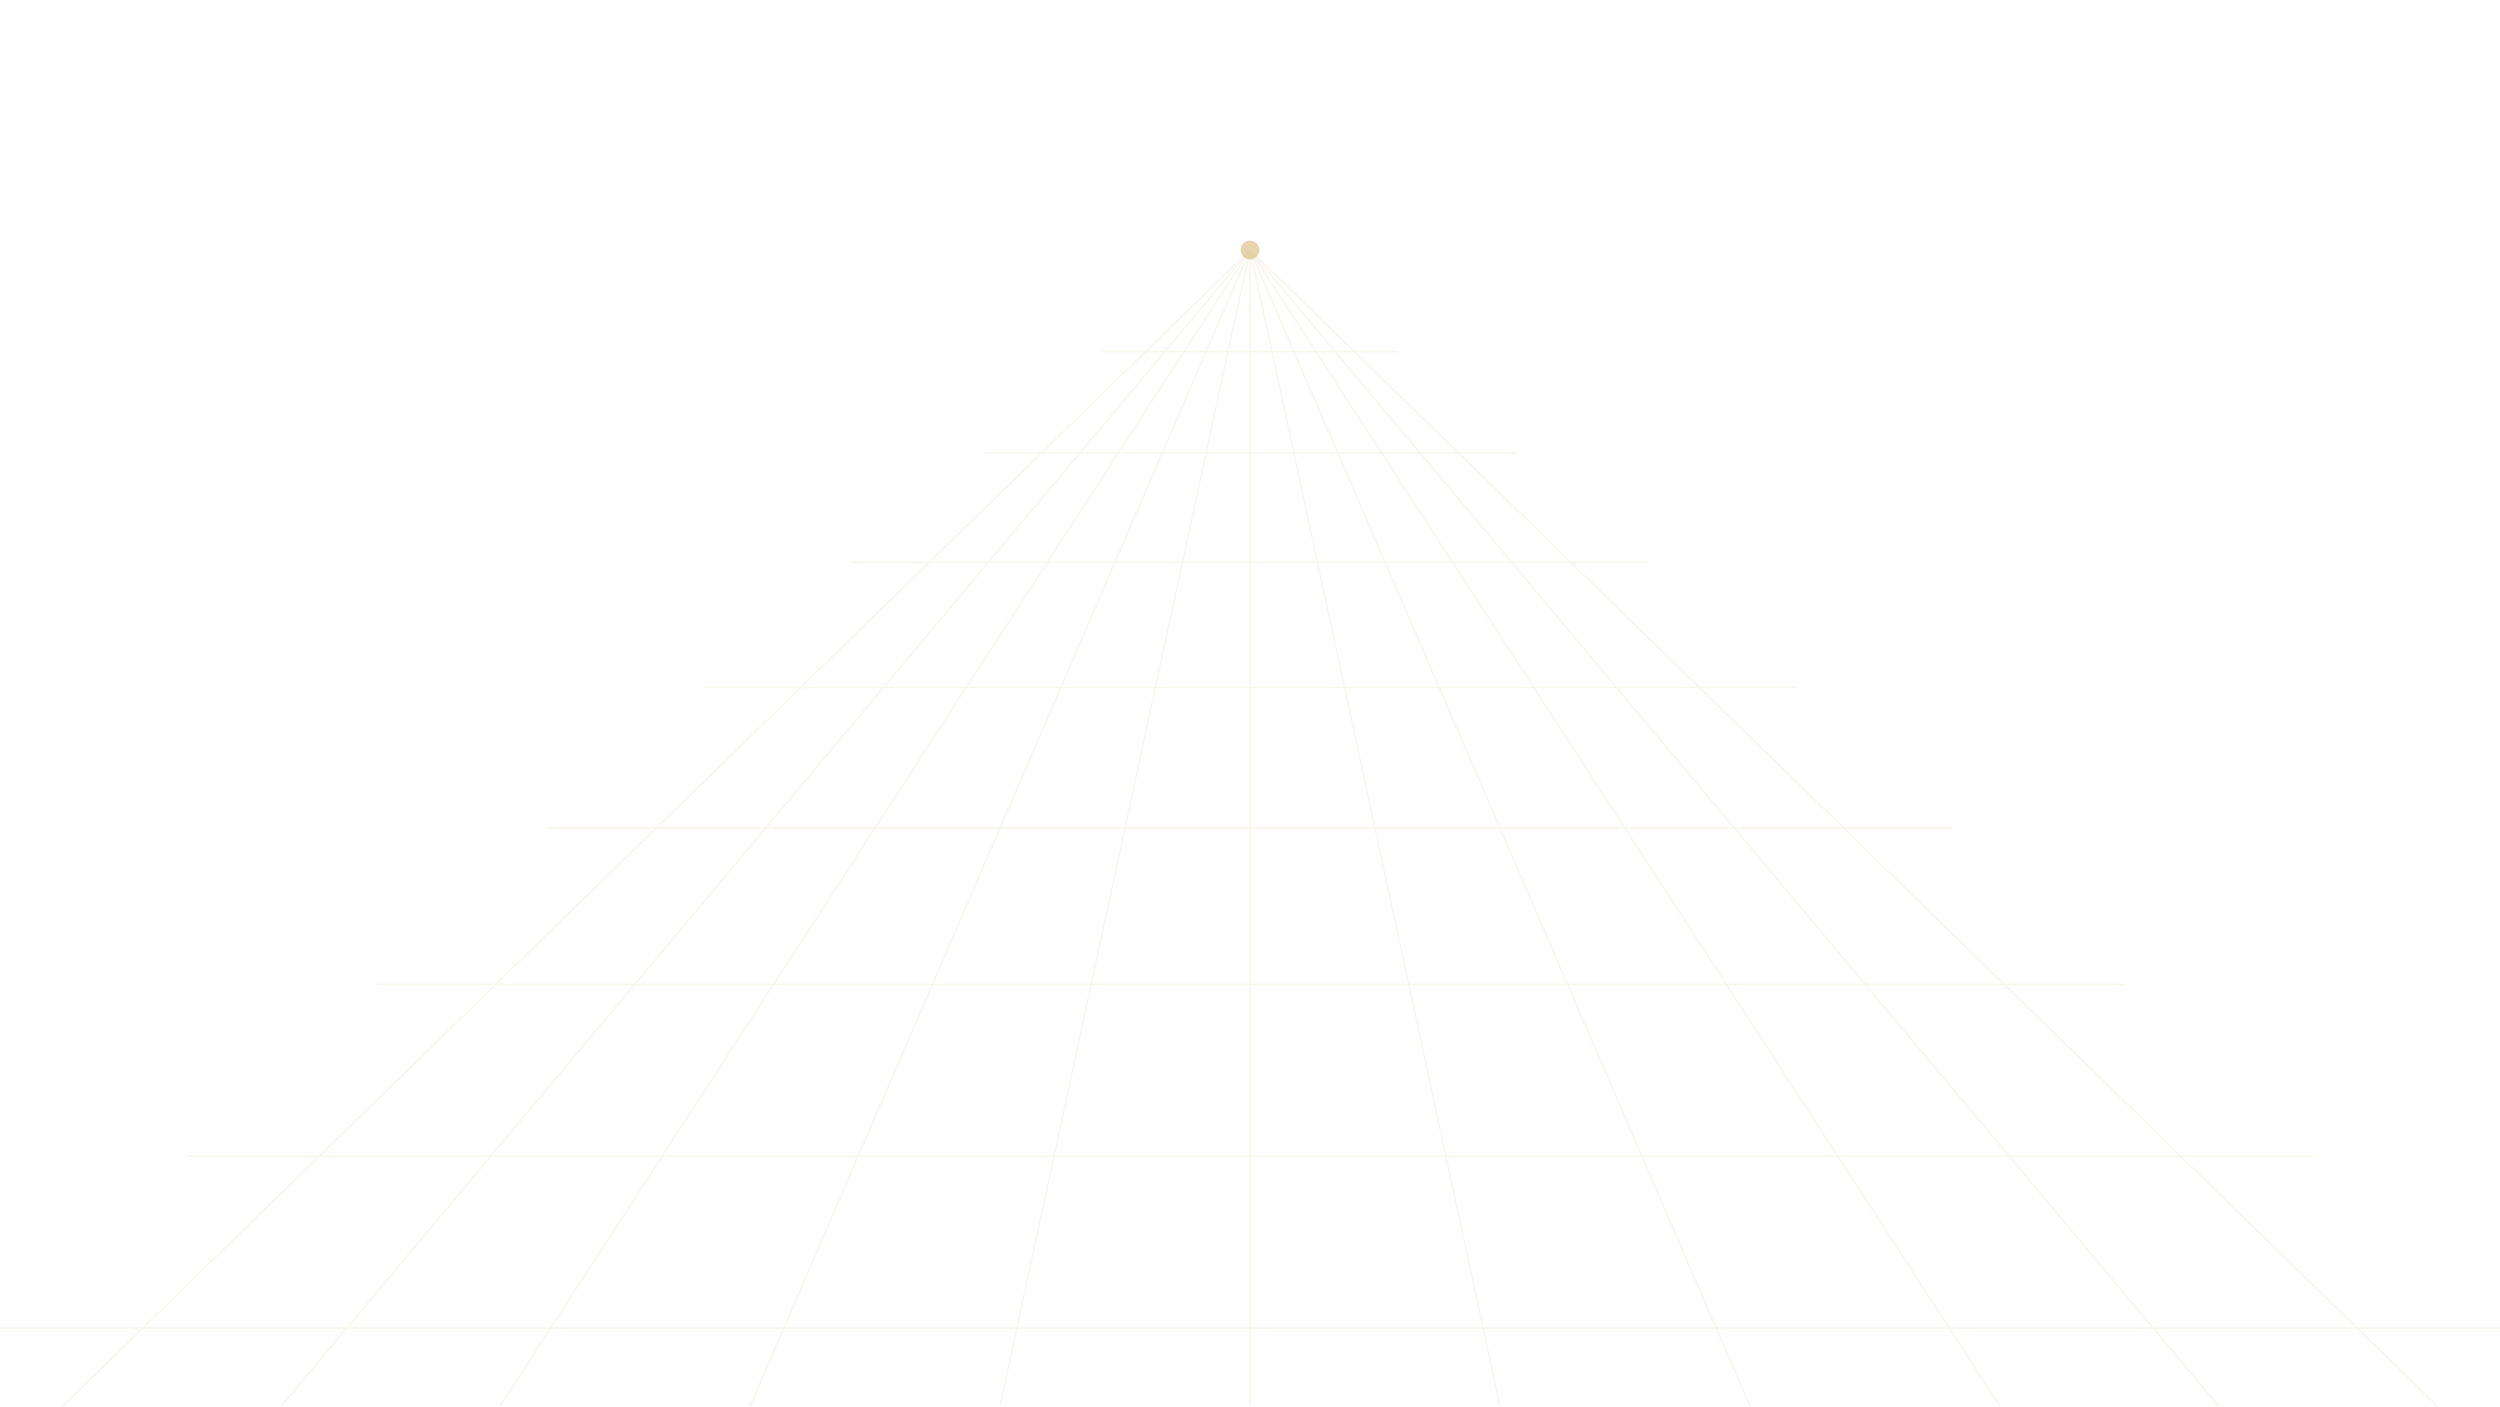
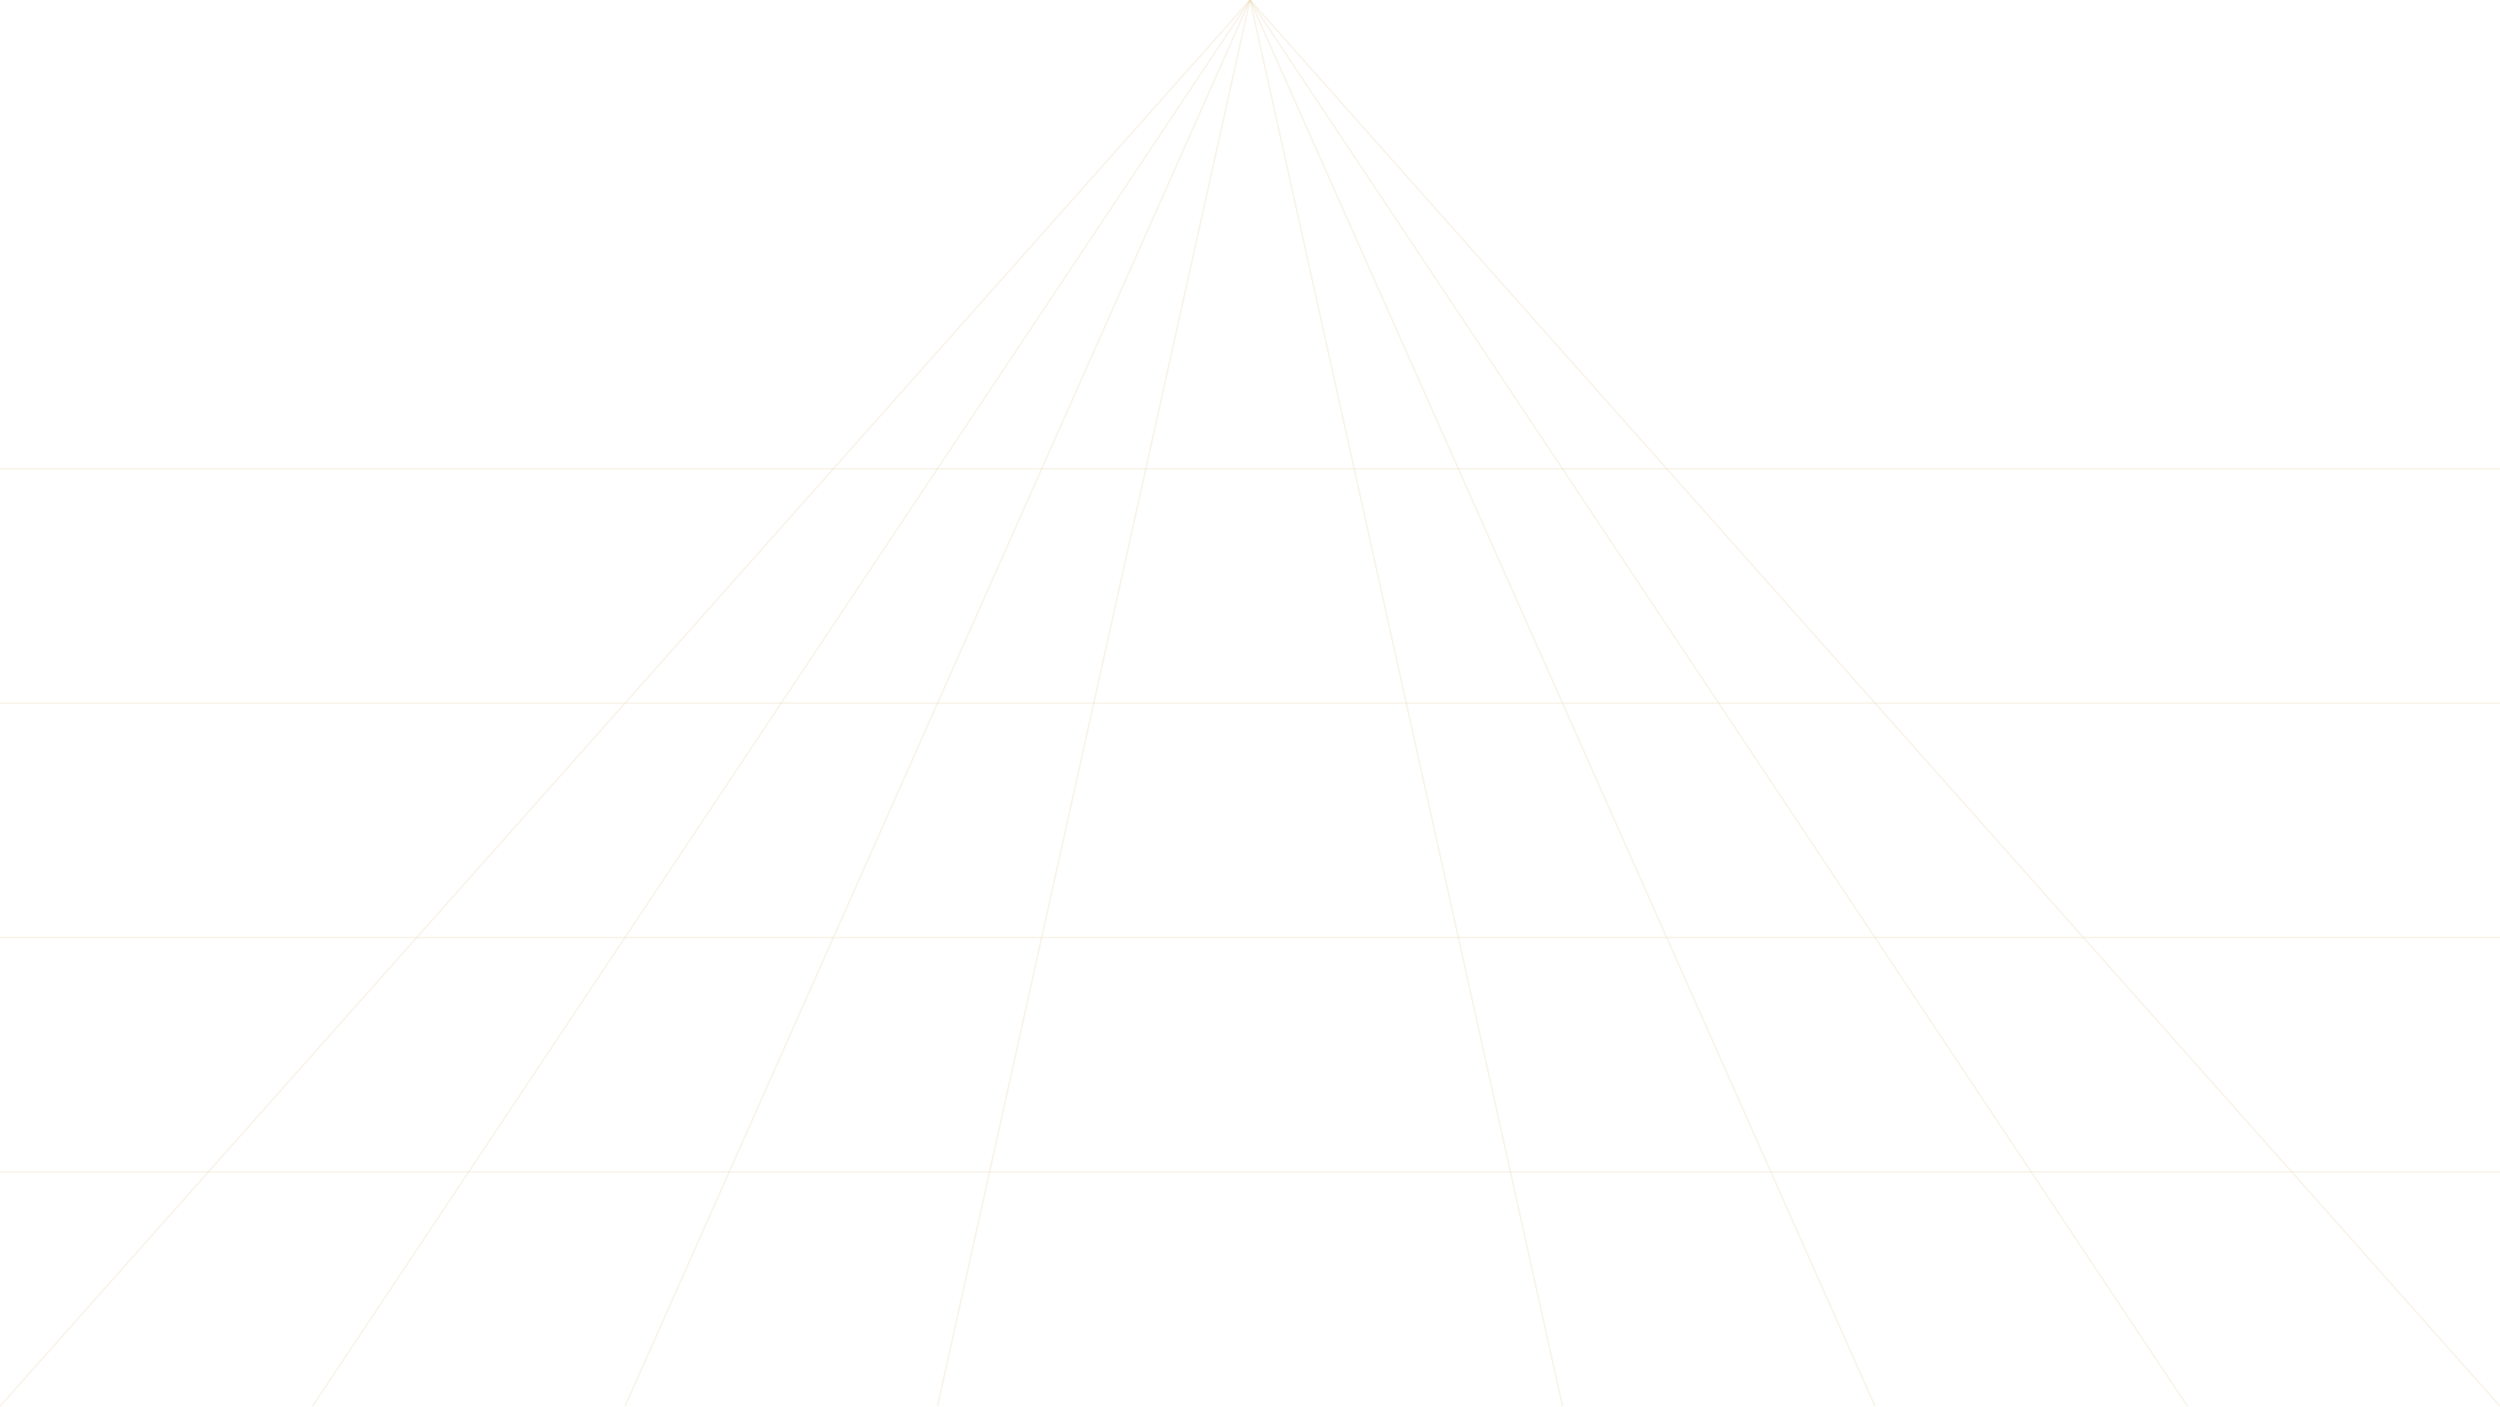
- <svg xmlns="http://www.w3.org/2000/svg" viewBox="0 0 1600 900" fill="none">
-   <g stroke="#d8b777" stroke-width="1" opacity=".12">
-     <path d="M800 160 L40 900" />
-     <path d="M800 160 L180 900" />
-     <path d="M800 160 L320 900" />
-     <path d="M800 160 L480 900" />
-     <path d="M800 160 L640 900" />
-     <path d="M800 160 L800 900" />
-     <path d="M800 160 L960 900" />
-     <path d="M800 160 L1120 900" />
-     <path d="M800 160 L1280 900" />
-     <path d="M800 160 L1420 900" />
-     <path d="M800 160 L1560 900" />
-     <path d="M0 850 H1600" />
-     <path d="M120 740 H1480" />
-     <path d="M240 630 H1360" />
-     <path d="M350 530 H1250" />
-     <path d="M450 440 H1150" />
-     <path d="M545 360 H1055" />
-     <path d="M630 290 H970" />
-     <path d="M705 225 H895" />
+ <svg xmlns="http://www.w3.org/2000/svg" viewBox="0 0 1600 900">
+   <g fill="none" stroke="rgba(217,184,120,.16)" stroke-width="1">
+     <path d="M0 900 800 0l800 900" />
+     <path d="M200 900 800 0l600 900" />
+     <path d="M400 900 800 0l400 900" />
+     <path d="M600 900 800 0l200 900" />
+     <path d="M0 750h1600M0 600h1600M0 450h1600M0 300h1600" />
  </g>
-   <circle cx="800" cy="160" r="6" fill="#d8b777" opacity=".6" />
</svg>
